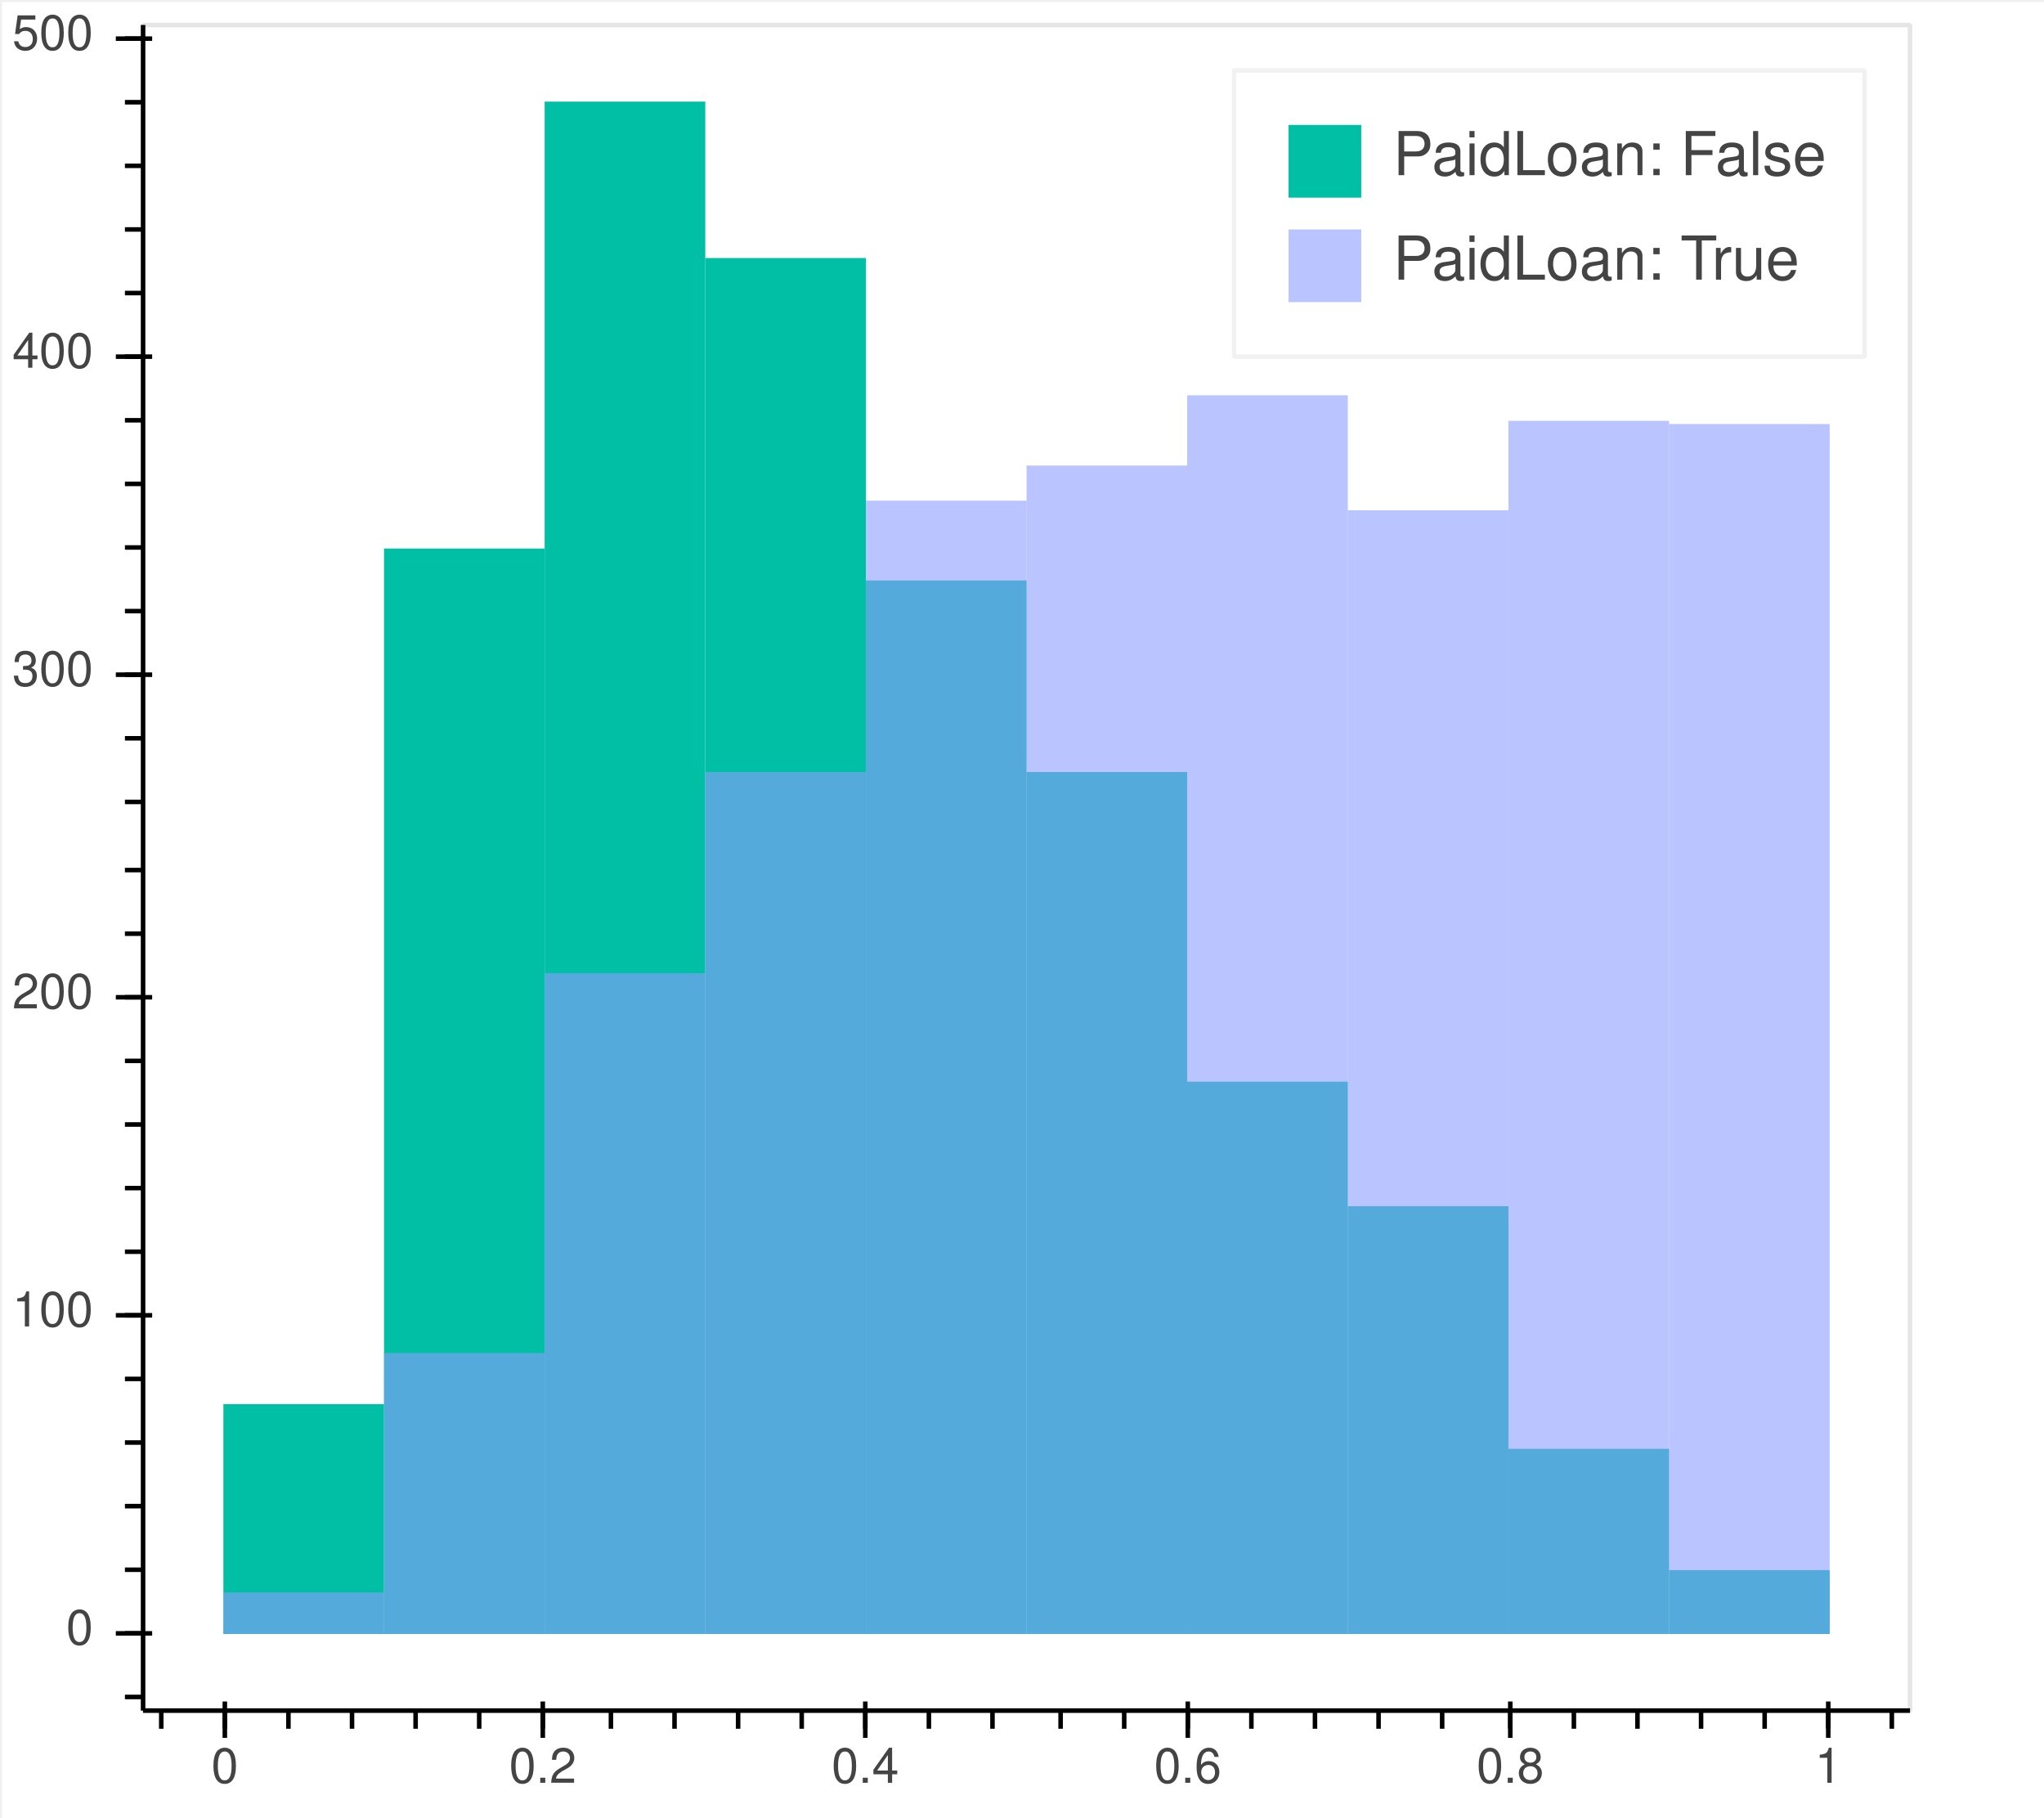
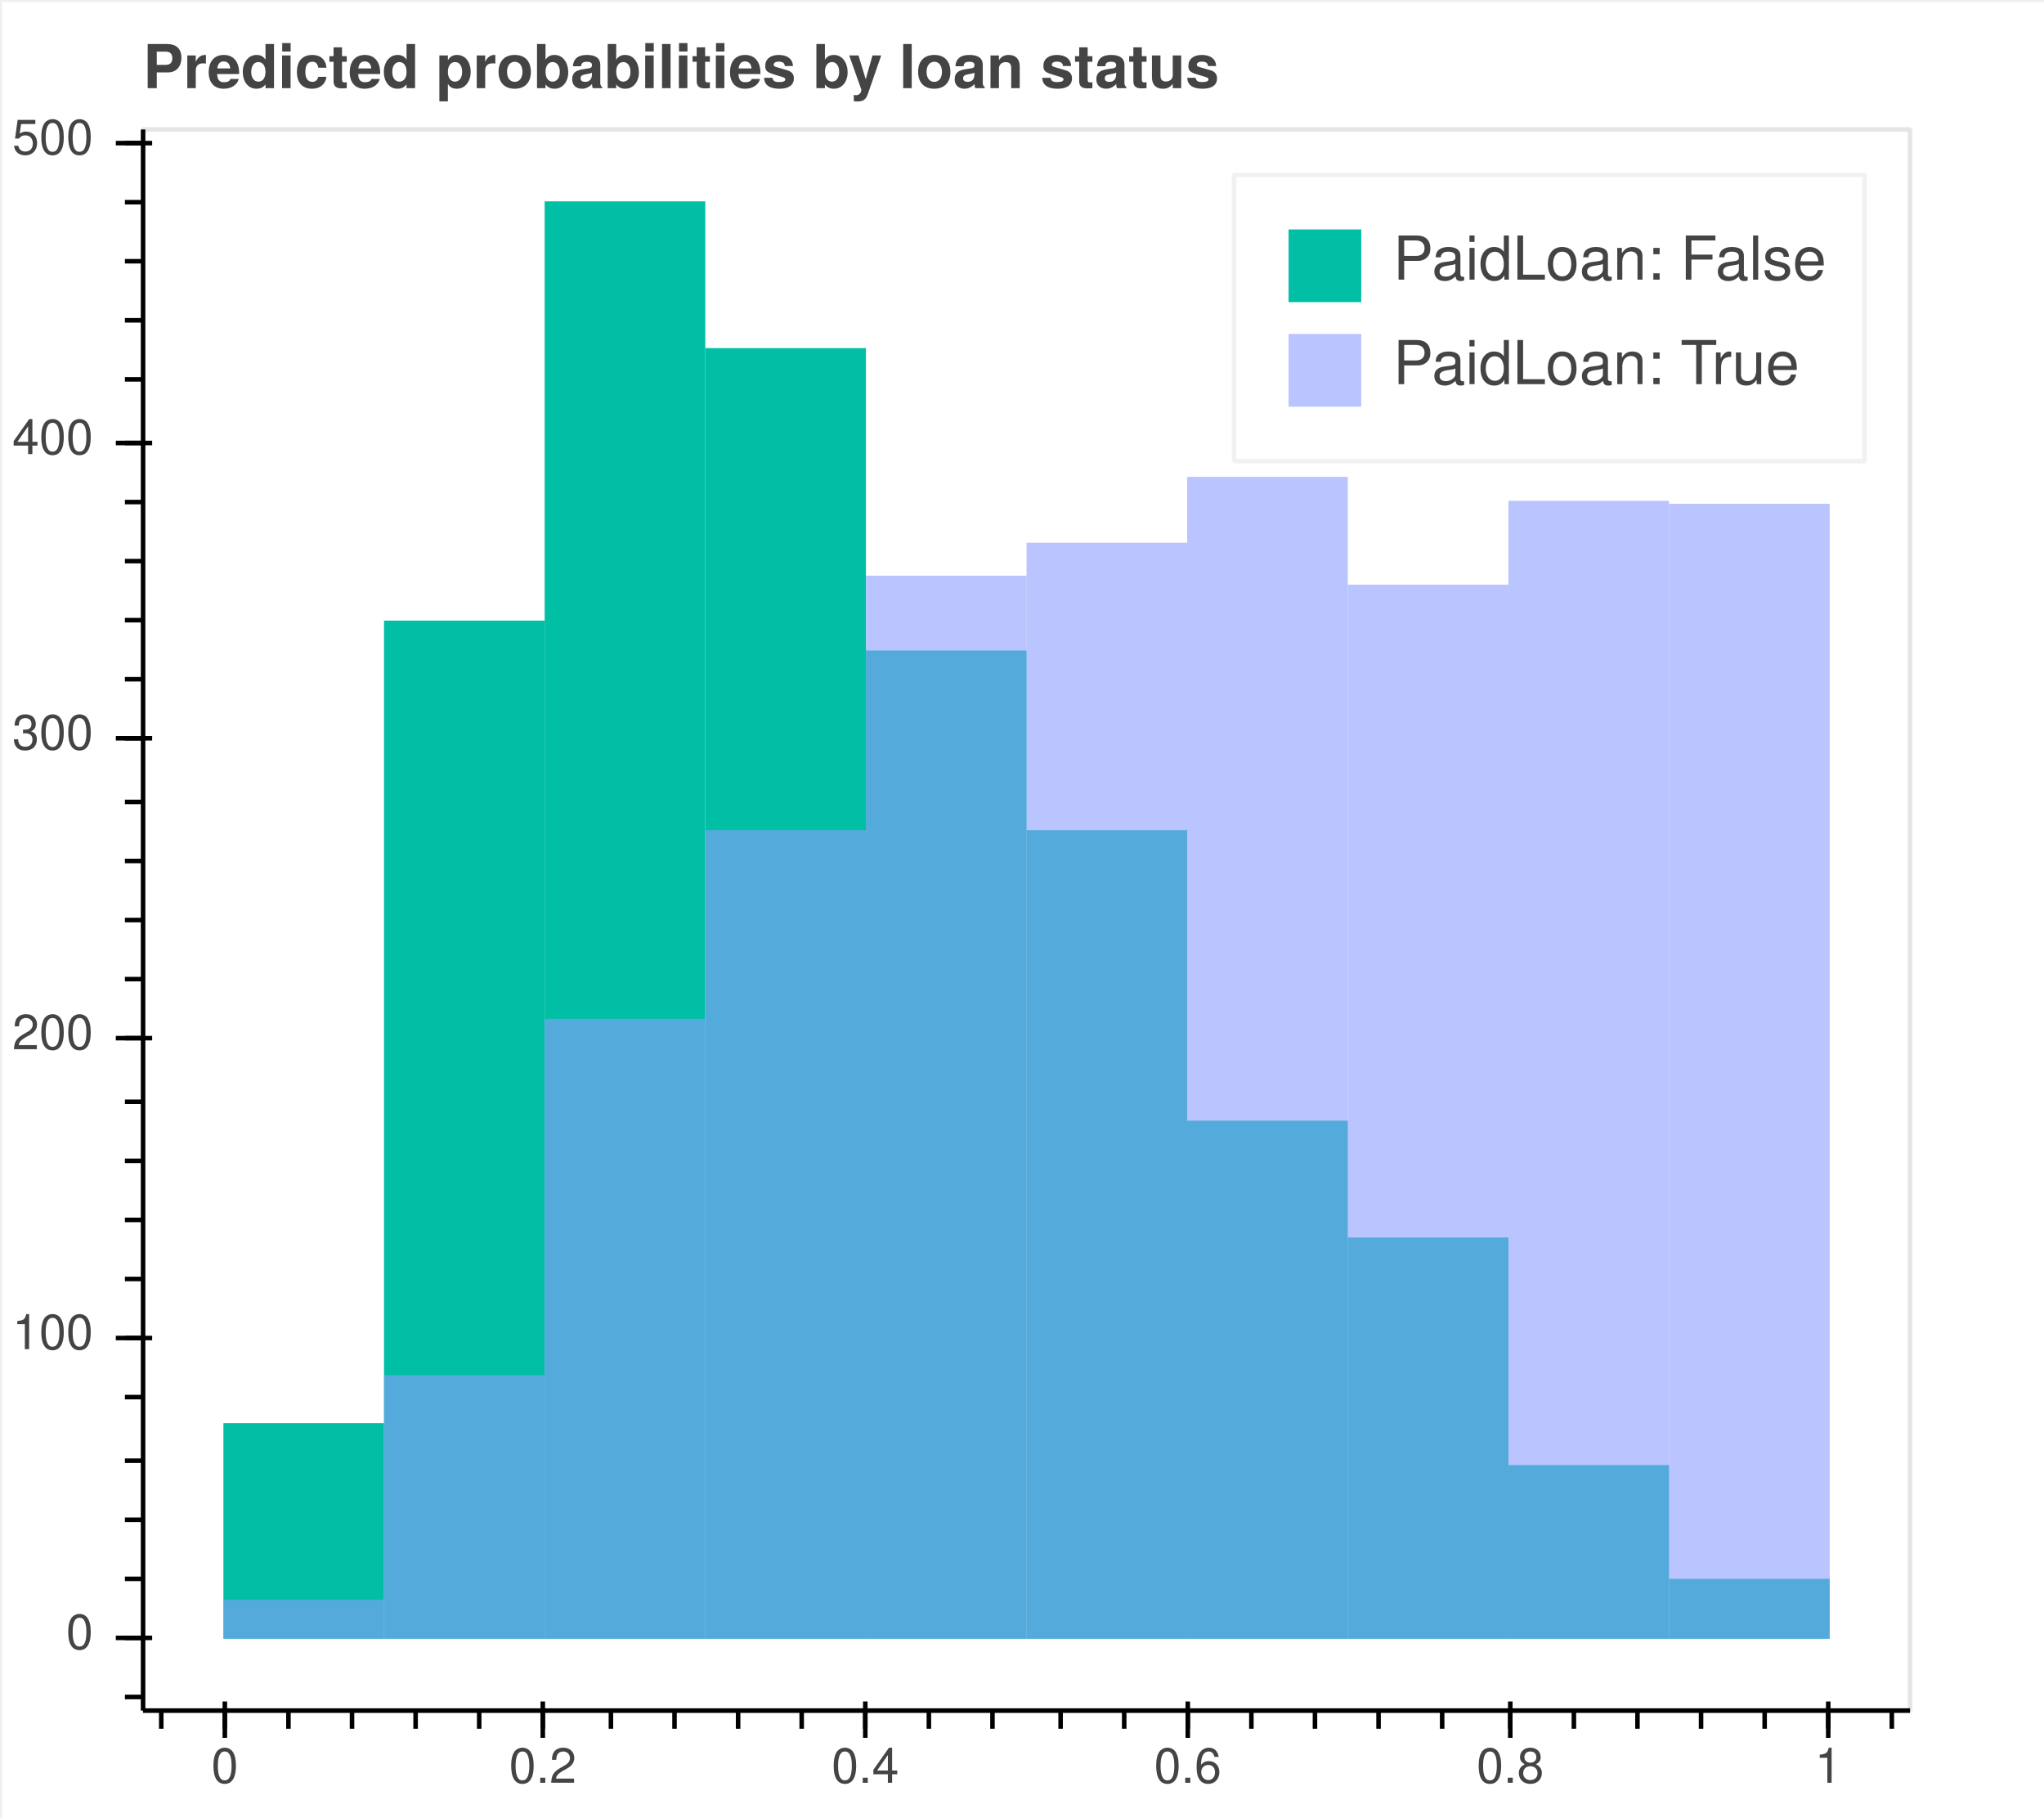
<svg xmlns="http://www.w3.org/2000/svg" version="1.1" width="450" height="400" style="width: 450px; height: 400px;">
  <defs>
-     <clipPath id="ZscWwGTmXyVe">
-       <path fill="none" stroke="none" d=" M 31 5 L 420 5 L 420 376 L 31 376 L 31 5 Z" />
+     <clipPath id="btDVPiyimiHm">
+       <path fill="none" stroke="none" d=" M 31 28 L 420 28 L 420 376 L 31 376 L 31 28 Z" />
    </clipPath>
-     <clipPath id="gwCkTPltEgMq">
-       <path fill="none" stroke="none" d=" M 31 5 L 420 5 L 420 376 L 31 376 L 31 5 Z" />
+     <clipPath id="thkpieXTARpd">
+       <path fill="none" stroke="none" d=" M 31 28 L 420 28 L 420 376 L 31 376 L 31 28 Z" />
    </clipPath>
  </defs>
  <g>
    <g transform="scale(1,1) translate(0.5,0.5)">
      <rect fill="#FFFFFF" stroke="none" x="0" y="0" width="450" height="400" />
      <rect fill="#ffffff" stroke="none" x="0" y="0" width="450" height="400" />
-       <rect fill="#FFFFFF" stroke="none" x="31" y="5" width="389" height="371" />
-       <rect fill="#ffffff" stroke="none" x="31" y="5" width="389" height="371" />
+       <rect fill="#FFFFFF" stroke="none" x="31" y="28" width="389" height="348" />
+       <rect fill="#ffffff" stroke="none" x="31" y="28" width="389" height="348" />
      <g>
-         <rect fill="none" stroke="#e5e5e5" x="31" y="5" width="389" height="371" stroke-linejoin="bevel" stroke-miterlimit="10" />
+         <rect fill="none" stroke="#e5e5e5" x="31" y="28" width="389" height="348" stroke-linejoin="bevel" stroke-miterlimit="10" />
      </g>
-       <g clip-path="url(#ZscWwGTmXyVe)">
+       <g clip-path="url(#btDVPiyimiHm)">
        <g>
          <g>
            <path fill="none" stroke="none" />
-             <rect fill="#00BFA5" stroke="none" x="48.682" y="308.545" width="35.364" height="50.591" />
-             <rect fill="#00BFA5" stroke="none" x="84.045" y="120.235" width="35.364" height="238.902" />
-             <rect fill="#00BFA5" stroke="none" x="119.409" y="21.864" width="35.364" height="337.273" />
-             <rect fill="#00BFA5" stroke="none" x="154.773" y="56.294" width="35.364" height="302.843" />
-             <rect fill="#00BFA5" stroke="none" x="190.136" y="127.261" width="35.364" height="231.875" />
-             <rect fill="#00BFA5" stroke="none" x="225.5" y="169.42" width="35.364" height="189.716" />
-             <rect fill="#00BFA5" stroke="none" x="260.864" y="237.578" width="35.364" height="121.559" />
-             <rect fill="#00BFA5" stroke="none" x="296.227" y="264.981" width="35.364" height="94.155" />
-             <rect fill="#00BFA5" stroke="none" x="331.591" y="318.383" width="35.364" height="40.754" />
-             <rect fill="#00BFA5" stroke="none" x="366.955" y="345.083" width="35.364" height="14.053" />
+             <rect fill="#00BFA5" stroke="none" x="48.682" y="312.727" width="35.364" height="47.455" />
+             <rect fill="#00BFA5" stroke="none" x="84.045" y="136.091" width="35.364" height="224.091" />
+             <rect fill="#00BFA5" stroke="none" x="119.409" y="43.818" width="35.364" height="316.364" />
+             <rect fill="#00BFA5" stroke="none" x="154.773" y="76.114" width="35.364" height="284.068" />
+             <rect fill="#00BFA5" stroke="none" x="190.136" y="142.682" width="35.364" height="217.5" />
+             <rect fill="#00BFA5" stroke="none" x="225.5" y="182.227" width="35.364" height="177.955" />
+             <rect fill="#00BFA5" stroke="none" x="260.864" y="246.159" width="35.364" height="114.023" />
+             <rect fill="#00BFA5" stroke="none" x="296.227" y="271.864" width="35.364" height="88.318" />
+             <rect fill="#00BFA5" stroke="none" x="331.591" y="321.955" width="35.364" height="38.227" />
+             <rect fill="#00BFA5" stroke="none" x="366.955" y="347" width="35.364" height="13.182" />
          </g>
          <g>
            <path fill="none" stroke="none" />
-             <rect fill="#8c9eff" stroke="none" x="48.682" y="350.002" width="35.364" height="9.134" fill-opacity="0.6" />
-             <rect fill="#8c9eff" stroke="none" x="84.045" y="297.303" width="35.364" height="61.833" fill-opacity="0.6" />
-             <rect fill="#8c9eff" stroke="none" x="119.409" y="213.688" width="35.364" height="145.449" fill-opacity="0.6" />
-             <rect fill="#8c9eff" stroke="none" x="154.773" y="169.42" width="35.364" height="189.716" fill-opacity="0.6" />
-             <rect fill="#8c9eff" stroke="none" x="190.136" y="109.695" width="35.364" height="249.441" fill-opacity="0.6" />
-             <rect fill="#8c9eff" stroke="none" x="225.5" y="101.966" width="35.364" height="257.17" fill-opacity="0.6" />
-             <rect fill="#8c9eff" stroke="none" x="260.864" y="86.508" width="35.364" height="272.629" fill-opacity="0.6" />
-             <rect fill="#8c9eff" stroke="none" x="296.227" y="111.803" width="35.364" height="247.333" fill-opacity="0.6" />
-             <rect fill="#8c9eff" stroke="none" x="331.591" y="92.129" width="35.364" height="267.008" fill-opacity="0.6" />
-             <rect fill="#8c9eff" stroke="none" x="366.955" y="92.831" width="35.364" height="266.305" fill-opacity="0.6" />
+             <rect fill="#8c9eff" stroke="none" x="48.682" y="351.614" width="35.364" height="8.568" fill-opacity="0.6" />
+             <rect fill="#8c9eff" stroke="none" x="84.045" y="302.182" width="35.364" height="58" fill-opacity="0.6" />
+             <rect fill="#8c9eff" stroke="none" x="119.409" y="223.75" width="35.364" height="136.432" fill-opacity="0.6" />
+             <rect fill="#8c9eff" stroke="none" x="154.773" y="182.227" width="35.364" height="177.955" fill-opacity="0.6" />
+             <rect fill="#8c9eff" stroke="none" x="190.136" y="126.205" width="35.364" height="233.977" fill-opacity="0.6" />
+             <rect fill="#8c9eff" stroke="none" x="225.5" y="118.955" width="35.364" height="241.227" fill-opacity="0.6" />
+             <rect fill="#8c9eff" stroke="none" x="260.864" y="104.455" width="35.364" height="255.727" fill-opacity="0.6" />
+             <rect fill="#8c9eff" stroke="none" x="296.227" y="128.182" width="35.364" height="232" fill-opacity="0.6" />
+             <rect fill="#8c9eff" stroke="none" x="331.591" y="109.727" width="35.364" height="250.455" fill-opacity="0.6" />
+             <rect fill="#8c9eff" stroke="none" x="366.955" y="110.386" width="35.364" height="249.795" fill-opacity="0.6" />
          </g>
        </g>
      </g>
      <g>
-         <g clip-path="url(#gwCkTPltEgMq)">
+         <g clip-path="url(#thkpieXTARpd)">
          <g>
            <g />
            <g>
-               <path fill="#ffffff" stroke="#e5e5e5" paint-order="fill stroke markers" d=" M 271.188 15 L 410 15 L 410 78 L 271.188 78 L 271.188 15 Z" fill-opacity="0.95" stroke-linejoin="bevel" stroke-miterlimit="10" stroke-opacity="0.5" />
-               <text fill="#444444" stroke="none" font-family="helvetica" font-size="10pt" font-style="normal" font-weight="normal" text-decoration="normal" x="306.188" y="35" text-anchor="start" dominant-baseline="central">PaidLoan: False</text>
-               <rect fill="#00BFA5" stroke="none" x="283.188" y="27" width="16" height="16" />
-               <text fill="#444444" stroke="none" font-family="helvetica" font-size="10pt" font-style="normal" font-weight="normal" text-decoration="normal" x="306.188" y="58" text-anchor="start" dominant-baseline="central">PaidLoan: True</text>
-               <rect fill="#8c9eff" stroke="none" x="283.188" y="50" width="16" height="16" fill-opacity="0.6" />
+               <path fill="#ffffff" stroke="#e5e5e5" paint-order="fill stroke markers" d=" M 271.188 38 L 410 38 L 410 101 L 271.188 101 L 271.188 38 Z" fill-opacity="0.95" stroke-linejoin="bevel" stroke-miterlimit="10" stroke-opacity="0.5" />
+               <text fill="#444444" stroke="none" font-family="helvetica" font-size="10pt" font-style="normal" font-weight="normal" text-decoration="normal" x="306.188" y="58" text-anchor="start" dominant-baseline="central">PaidLoan: False</text>
+               <rect fill="#00BFA5" stroke="none" x="283.188" y="50" width="16" height="16" />
+               <text fill="#444444" stroke="none" font-family="helvetica" font-size="10pt" font-style="normal" font-weight="normal" text-decoration="normal" x="306.188" y="81" text-anchor="start" dominant-baseline="central">PaidLoan: True</text>
+               <rect fill="#8c9eff" stroke="none" x="283.188" y="73" width="16" height="16" fill-opacity="0.6" />
            </g>
+           </g>
+         </g>
+         <g fill="#444444">
+           <path fill="" stroke="none" d="" />
+           <g transform="translate(31,23)">
+             <path fill="none" stroke="none" />
+             <text fill="" stroke="none" font-family="Helvetica Neue" font-size="10pt" font-style="normal" font-weight="bold" text-decoration="normal" x="0" y="0" text-anchor="start" dominant-baseline="text-after-edge">Predicted probabilities by loan status</text>
          </g>
        </g>
      </g>
      <g>
        <g fill="#444444">
          <path fill="none" stroke="black" paint-order="fill stroke markers" d=" M 31 376 L 420 376" stroke-linejoin="bevel" stroke-miterlimit="10" />
          <path fill="none" stroke="black" paint-order="fill stroke markers" d=" M 49 382 L 49 374" stroke-linejoin="bevel" stroke-miterlimit="10" />
          <path fill="none" stroke="black" paint-order="fill stroke markers" d=" M 119 382 L 119 374" stroke-linejoin="bevel" stroke-miterlimit="10" />
          <path fill="none" stroke="black" paint-order="fill stroke markers" d=" M 190 382 L 190 374" stroke-linejoin="bevel" stroke-miterlimit="10" />
          <path fill="none" stroke="black" paint-order="fill stroke markers" d=" M 261 382 L 261 374" stroke-linejoin="bevel" stroke-miterlimit="10" />
          <path fill="none" stroke="black" paint-order="fill stroke markers" d=" M 332 382 L 332 374" stroke-linejoin="bevel" stroke-miterlimit="10" />
          <path fill="none" stroke="black" paint-order="fill stroke markers" d=" M 402 382 L 402 374" stroke-linejoin="bevel" stroke-miterlimit="10" />
          <path fill="none" stroke="black" paint-order="fill stroke markers" d=" M 35 380 L 35 376" stroke-linejoin="bevel" stroke-miterlimit="10" />
          <path fill="none" stroke="black" paint-order="fill stroke markers" d=" M 49 380 L 49 376" stroke-linejoin="bevel" stroke-miterlimit="10" />
          <path fill="none" stroke="black" paint-order="fill stroke markers" d=" M 63 380 L 63 376" stroke-linejoin="bevel" stroke-miterlimit="10" />
          <path fill="none" stroke="black" paint-order="fill stroke markers" d=" M 77 380 L 77 376" stroke-linejoin="bevel" stroke-miterlimit="10" />
          <path fill="none" stroke="black" paint-order="fill stroke markers" d=" M 91 380 L 91 376" stroke-linejoin="bevel" stroke-miterlimit="10" />
          <path fill="none" stroke="black" paint-order="fill stroke markers" d=" M 105 380 L 105 376" stroke-linejoin="bevel" stroke-miterlimit="10" />
          <path fill="none" stroke="black" paint-order="fill stroke markers" d=" M 119 380 L 119 376" stroke-linejoin="bevel" stroke-miterlimit="10" />
          <path fill="none" stroke="black" paint-order="fill stroke markers" d=" M 134 380 L 134 376" stroke-linejoin="bevel" stroke-miterlimit="10" />
          <path fill="none" stroke="black" paint-order="fill stroke markers" d=" M 148 380 L 148 376" stroke-linejoin="bevel" stroke-miterlimit="10" />
          <path fill="none" stroke="black" paint-order="fill stroke markers" d=" M 162 380 L 162 376" stroke-linejoin="bevel" stroke-miterlimit="10" />
          <path fill="none" stroke="black" paint-order="fill stroke markers" d=" M 176 380 L 176 376" stroke-linejoin="bevel" stroke-miterlimit="10" />
          <path fill="none" stroke="black" paint-order="fill stroke markers" d=" M 190 380 L 190 376" stroke-linejoin="bevel" stroke-miterlimit="10" />
          <path fill="none" stroke="black" paint-order="fill stroke markers" d=" M 204 380 L 204 376" stroke-linejoin="bevel" stroke-miterlimit="10" />
          <path fill="none" stroke="black" paint-order="fill stroke markers" d=" M 218 380 L 218 376" stroke-linejoin="bevel" stroke-miterlimit="10" />
          <path fill="none" stroke="black" paint-order="fill stroke markers" d=" M 233 380 L 233 376" stroke-linejoin="bevel" stroke-miterlimit="10" />
          <path fill="none" stroke="black" paint-order="fill stroke markers" d=" M 247 380 L 247 376" stroke-linejoin="bevel" stroke-miterlimit="10" />
          <path fill="none" stroke="black" paint-order="fill stroke markers" d=" M 261 380 L 261 376" stroke-linejoin="bevel" stroke-miterlimit="10" />
          <path fill="none" stroke="black" paint-order="fill stroke markers" d=" M 275 380 L 275 376" stroke-linejoin="bevel" stroke-miterlimit="10" />
          <path fill="none" stroke="black" paint-order="fill stroke markers" d=" M 289 380 L 289 376" stroke-linejoin="bevel" stroke-miterlimit="10" />
          <path fill="none" stroke="black" paint-order="fill stroke markers" d=" M 303 380 L 303 376" stroke-linejoin="bevel" stroke-miterlimit="10" />
          <path fill="none" stroke="black" paint-order="fill stroke markers" d=" M 317 380 L 317 376" stroke-linejoin="bevel" stroke-miterlimit="10" />
          <path fill="none" stroke="black" paint-order="fill stroke markers" d=" M 332 380 L 332 376" stroke-linejoin="bevel" stroke-miterlimit="10" />
          <path fill="none" stroke="black" paint-order="fill stroke markers" d=" M 346 380 L 346 376" stroke-linejoin="bevel" stroke-miterlimit="10" />
          <path fill="none" stroke="black" paint-order="fill stroke markers" d=" M 360 380 L 360 376" stroke-linejoin="bevel" stroke-miterlimit="10" />
          <path fill="none" stroke="black" paint-order="fill stroke markers" d=" M 374 380 L 374 376" stroke-linejoin="bevel" stroke-miterlimit="10" />
          <path fill="none" stroke="black" paint-order="fill stroke markers" d=" M 388 380 L 388 376" stroke-linejoin="bevel" stroke-miterlimit="10" />
          <path fill="none" stroke="black" paint-order="fill stroke markers" d=" M 402 380 L 402 376" stroke-linejoin="bevel" stroke-miterlimit="10" />
          <path fill="" stroke="black" paint-order="fill stroke markers" d=" M 416 380 L 416 376" stroke-linejoin="bevel" stroke-miterlimit="10" />
          <g transform="translate(49,387) rotate(0,0,0)">
            <text fill="" stroke="none" font-family="helvetica" font-size="8pt" font-style="normal" font-weight="normal" text-decoration="normal" x="0" y="0" text-anchor="middle" dominant-baseline="hanging">0</text>
            <g transform="rotate(0,0,0) translate(-49,-387) translate(119,387) rotate(0,0,0)">
              <text fill="" stroke="none" font-family="helvetica" font-size="8pt" font-style="normal" font-weight="normal" text-decoration="normal" x="0" y="0" text-anchor="middle" dominant-baseline="hanging">0.2</text>
              <g transform="rotate(0,0,0) translate(-119,-387) translate(190,387) rotate(0,0,0)">
                <text fill="" stroke="none" font-family="helvetica" font-size="8pt" font-style="normal" font-weight="normal" text-decoration="normal" x="0" y="0" text-anchor="middle" dominant-baseline="hanging">0.4</text>
                <g transform="rotate(0,0,0) translate(-190,-387) translate(261,387) rotate(0,0,0)">
                  <text fill="" stroke="none" font-family="helvetica" font-size="8pt" font-style="normal" font-weight="normal" text-decoration="normal" x="0" y="0" text-anchor="middle" dominant-baseline="hanging">0.6</text>
                  <g transform="rotate(0,0,0) translate(-261,-387) translate(332,387) rotate(0,0,0)">
                    <text fill="" stroke="none" font-family="helvetica" font-size="8pt" font-style="normal" font-weight="normal" text-decoration="normal" x="0" y="0" text-anchor="middle" dominant-baseline="hanging">0.8</text>
                    <g transform="rotate(0,0,0) translate(-332,-387) translate(402,387) rotate(0,0,0)">
                      <text fill="" stroke="none" font-family="helvetica" font-size="8pt" font-style="normal" font-weight="normal" text-decoration="normal" x="0" y="0" text-anchor="middle" dominant-baseline="hanging">1</text>
                      <g transform="rotate(0,0,0) translate(-402,-387)" />
                    </g>
                  </g>
                </g>
              </g>
            </g>
          </g>
        </g>
        <g fill="#444444">
-           <path fill="none" stroke="black" paint-order="fill stroke markers" d=" M 31 376 L 31 5" stroke-linejoin="bevel" stroke-miterlimit="10" />
-           <path fill="none" stroke="black" paint-order="fill stroke markers" d=" M 25 359 L 33 359" stroke-linejoin="bevel" stroke-miterlimit="10" />
-           <path fill="none" stroke="black" paint-order="fill stroke markers" d=" M 25 289 L 33 289" stroke-linejoin="bevel" stroke-miterlimit="10" />
-           <path fill="none" stroke="black" paint-order="fill stroke markers" d=" M 25 219 L 33 219" stroke-linejoin="bevel" stroke-miterlimit="10" />
-           <path fill="none" stroke="black" paint-order="fill stroke markers" d=" M 25 148 L 33 148" stroke-linejoin="bevel" stroke-miterlimit="10" />
-           <path fill="none" stroke="black" paint-order="fill stroke markers" d=" M 25 78 L 33 78" stroke-linejoin="bevel" stroke-miterlimit="10" />
-           <path fill="none" stroke="black" paint-order="fill stroke markers" d=" M 25 8 L 33 8" stroke-linejoin="bevel" stroke-miterlimit="10" />
+           <path fill="none" stroke="black" paint-order="fill stroke markers" d=" M 31 376 L 31 28" stroke-linejoin="bevel" stroke-miterlimit="10" />
+           <path fill="none" stroke="black" paint-order="fill stroke markers" d=" M 25 360 L 33 360" stroke-linejoin="bevel" stroke-miterlimit="10" />
+           <path fill="none" stroke="black" paint-order="fill stroke markers" d=" M 25 294 L 33 294" stroke-linejoin="bevel" stroke-miterlimit="10" />
+           <path fill="none" stroke="black" paint-order="fill stroke markers" d=" M 25 228 L 33 228" stroke-linejoin="bevel" stroke-miterlimit="10" />
+           <path fill="none" stroke="black" paint-order="fill stroke markers" d=" M 25 162 L 33 162" stroke-linejoin="bevel" stroke-miterlimit="10" />
+           <path fill="none" stroke="black" paint-order="fill stroke markers" d=" M 25 97 L 33 97" stroke-linejoin="bevel" stroke-miterlimit="10" />
+           <path fill="none" stroke="black" paint-order="fill stroke markers" d=" M 25 31 L 33 31" stroke-linejoin="bevel" stroke-miterlimit="10" />
          <path fill="none" stroke="black" paint-order="fill stroke markers" d=" M 27 373 L 31 373" stroke-linejoin="bevel" stroke-miterlimit="10" />
-           <path fill="none" stroke="black" paint-order="fill stroke markers" d=" M 27 359 L 31 359" stroke-linejoin="bevel" stroke-miterlimit="10" />
-           <path fill="none" stroke="black" paint-order="fill stroke markers" d=" M 27 345 L 31 345" stroke-linejoin="bevel" stroke-miterlimit="10" />
-           <path fill="none" stroke="black" paint-order="fill stroke markers" d=" M 27 331 L 31 331" stroke-linejoin="bevel" stroke-miterlimit="10" />
-           <path fill="none" stroke="black" paint-order="fill stroke markers" d=" M 27 317 L 31 317" stroke-linejoin="bevel" stroke-miterlimit="10" />
-           <path fill="none" stroke="black" paint-order="fill stroke markers" d=" M 27 303 L 31 303" stroke-linejoin="bevel" stroke-miterlimit="10" />
-           <path fill="none" stroke="black" paint-order="fill stroke markers" d=" M 27 289 L 31 289" stroke-linejoin="bevel" stroke-miterlimit="10" />
-           <path fill="none" stroke="black" paint-order="fill stroke markers" d=" M 27 275 L 31 275" stroke-linejoin="bevel" stroke-miterlimit="10" />
-           <path fill="none" stroke="black" paint-order="fill stroke markers" d=" M 27 261 L 31 261" stroke-linejoin="bevel" stroke-miterlimit="10" />
-           <path fill="none" stroke="black" paint-order="fill stroke markers" d=" M 27 247 L 31 247" stroke-linejoin="bevel" stroke-miterlimit="10" />
-           <path fill="none" stroke="black" paint-order="fill stroke markers" d=" M 27 233 L 31 233" stroke-linejoin="bevel" stroke-miterlimit="10" />
-           <path fill="none" stroke="black" paint-order="fill stroke markers" d=" M 27 219 L 31 219" stroke-linejoin="bevel" stroke-miterlimit="10" />
-           <path fill="none" stroke="black" paint-order="fill stroke markers" d=" M 27 205 L 31 205" stroke-linejoin="bevel" stroke-miterlimit="10" />
-           <path fill="none" stroke="black" paint-order="fill stroke markers" d=" M 27 191 L 31 191" stroke-linejoin="bevel" stroke-miterlimit="10" />
+           <path fill="none" stroke="black" paint-order="fill stroke markers" d=" M 27 360 L 31 360" stroke-linejoin="bevel" stroke-miterlimit="10" />
+           <path fill="none" stroke="black" paint-order="fill stroke markers" d=" M 27 347 L 31 347" stroke-linejoin="bevel" stroke-miterlimit="10" />
+           <path fill="none" stroke="black" paint-order="fill stroke markers" d=" M 27 334 L 31 334" stroke-linejoin="bevel" stroke-miterlimit="10" />
+           <path fill="none" stroke="black" paint-order="fill stroke markers" d=" M 27 321 L 31 321" stroke-linejoin="bevel" stroke-miterlimit="10" />
+           <path fill="none" stroke="black" paint-order="fill stroke markers" d=" M 27 307 L 31 307" stroke-linejoin="bevel" stroke-miterlimit="10" />
+           <path fill="none" stroke="black" paint-order="fill stroke markers" d=" M 27 294 L 31 294" stroke-linejoin="bevel" stroke-miterlimit="10" />
+           <path fill="none" stroke="black" paint-order="fill stroke markers" d=" M 27 281 L 31 281" stroke-linejoin="bevel" stroke-miterlimit="10" />
+           <path fill="none" stroke="black" paint-order="fill stroke markers" d=" M 27 268 L 31 268" stroke-linejoin="bevel" stroke-miterlimit="10" />
+           <path fill="none" stroke="black" paint-order="fill stroke markers" d=" M 27 255 L 31 255" stroke-linejoin="bevel" stroke-miterlimit="10" />
+           <path fill="none" stroke="black" paint-order="fill stroke markers" d=" M 27 242 L 31 242" stroke-linejoin="bevel" stroke-miterlimit="10" />
+           <path fill="none" stroke="black" paint-order="fill stroke markers" d=" M 27 228 L 31 228" stroke-linejoin="bevel" stroke-miterlimit="10" />
+           <path fill="none" stroke="black" paint-order="fill stroke markers" d=" M 27 215 L 31 215" stroke-linejoin="bevel" stroke-miterlimit="10" />
+           <path fill="none" stroke="black" paint-order="fill stroke markers" d=" M 27 202 L 31 202" stroke-linejoin="bevel" stroke-miterlimit="10" />
+           <path fill="none" stroke="black" paint-order="fill stroke markers" d=" M 27 189 L 31 189" stroke-linejoin="bevel" stroke-miterlimit="10" />
          <path fill="none" stroke="black" paint-order="fill stroke markers" d=" M 27 176 L 31 176" stroke-linejoin="bevel" stroke-miterlimit="10" />
          <path fill="none" stroke="black" paint-order="fill stroke markers" d=" M 27 162 L 31 162" stroke-linejoin="bevel" stroke-miterlimit="10" />
-           <path fill="none" stroke="black" paint-order="fill stroke markers" d=" M 27 148 L 31 148" stroke-linejoin="bevel" stroke-miterlimit="10" />
-           <path fill="none" stroke="black" paint-order="fill stroke markers" d=" M 27 134 L 31 134" stroke-linejoin="bevel" stroke-miterlimit="10" />
-           <path fill="none" stroke="black" paint-order="fill stroke markers" d=" M 27 120 L 31 120" stroke-linejoin="bevel" stroke-miterlimit="10" />
-           <path fill="none" stroke="black" paint-order="fill stroke markers" d=" M 27 106 L 31 106" stroke-linejoin="bevel" stroke-miterlimit="10" />
-           <path fill="none" stroke="black" paint-order="fill stroke markers" d=" M 27 92 L 31 92" stroke-linejoin="bevel" stroke-miterlimit="10" />
-           <path fill="none" stroke="black" paint-order="fill stroke markers" d=" M 27 78 L 31 78" stroke-linejoin="bevel" stroke-miterlimit="10" />
-           <path fill="none" stroke="black" paint-order="fill stroke markers" d=" M 27 64 L 31 64" stroke-linejoin="bevel" stroke-miterlimit="10" />
-           <path fill="none" stroke="black" paint-order="fill stroke markers" d=" M 27 50 L 31 50" stroke-linejoin="bevel" stroke-miterlimit="10" />
-           <path fill="none" stroke="black" paint-order="fill stroke markers" d=" M 27 36 L 31 36" stroke-linejoin="bevel" stroke-miterlimit="10" />
-           <path fill="none" stroke="black" paint-order="fill stroke markers" d=" M 27 22 L 31 22" stroke-linejoin="bevel" stroke-miterlimit="10" />
-           <path fill="" stroke="black" paint-order="fill stroke markers" d=" M 27 8 L 31 8" stroke-linejoin="bevel" stroke-miterlimit="10" />
-           <g transform="translate(20,359) rotate(0,0,0)">
+           <path fill="none" stroke="black" paint-order="fill stroke markers" d=" M 27 149 L 31 149" stroke-linejoin="bevel" stroke-miterlimit="10" />
+           <path fill="none" stroke="black" paint-order="fill stroke markers" d=" M 27 136 L 31 136" stroke-linejoin="bevel" stroke-miterlimit="10" />
+           <path fill="none" stroke="black" paint-order="fill stroke markers" d=" M 27 123 L 31 123" stroke-linejoin="bevel" stroke-miterlimit="10" />
+           <path fill="none" stroke="black" paint-order="fill stroke markers" d=" M 27 110 L 31 110" stroke-linejoin="bevel" stroke-miterlimit="10" />
+           <path fill="none" stroke="black" paint-order="fill stroke markers" d=" M 27 97 L 31 97" stroke-linejoin="bevel" stroke-miterlimit="10" />
+           <path fill="none" stroke="black" paint-order="fill stroke markers" d=" M 27 83 L 31 83" stroke-linejoin="bevel" stroke-miterlimit="10" />
+           <path fill="none" stroke="black" paint-order="fill stroke markers" d=" M 27 70 L 31 70" stroke-linejoin="bevel" stroke-miterlimit="10" />
+           <path fill="none" stroke="black" paint-order="fill stroke markers" d=" M 27 57 L 31 57" stroke-linejoin="bevel" stroke-miterlimit="10" />
+           <path fill="none" stroke="black" paint-order="fill stroke markers" d=" M 27 44 L 31 44" stroke-linejoin="bevel" stroke-miterlimit="10" />
+           <path fill="" stroke="black" paint-order="fill stroke markers" d=" M 27 31 L 31 31" stroke-linejoin="bevel" stroke-miterlimit="10" />
+           <g transform="translate(20,360) rotate(0,0,0)">
            <text fill="" stroke="none" font-family="helvetica" font-size="8pt" font-style="normal" font-weight="normal" text-decoration="normal" x="0" y="0" text-anchor="end" dominant-baseline="central">0</text>
-             <g transform="rotate(0,0,0) translate(-20,-359) translate(20,289) rotate(0,0,0)">
+             <g transform="rotate(0,0,0) translate(-20,-360) translate(20,294) rotate(0,0,0)">
              <text fill="" stroke="none" font-family="helvetica" font-size="8pt" font-style="normal" font-weight="normal" text-decoration="normal" x="0" y="0" text-anchor="end" dominant-baseline="central">100</text>
-               <g transform="rotate(0,0,0) translate(-20,-289) translate(20,219) rotate(0,0,0)">
+               <g transform="rotate(0,0,0) translate(-20,-294) translate(20,228) rotate(0,0,0)">
                <text fill="" stroke="none" font-family="helvetica" font-size="8pt" font-style="normal" font-weight="normal" text-decoration="normal" x="0" y="0" text-anchor="end" dominant-baseline="central">200</text>
-                 <g transform="rotate(0,0,0) translate(-20,-219) translate(20,148) rotate(0,0,0)">
+                 <g transform="rotate(0,0,0) translate(-20,-228) translate(20,162) rotate(0,0,0)">
                  <text fill="" stroke="none" font-family="helvetica" font-size="8pt" font-style="normal" font-weight="normal" text-decoration="normal" x="0" y="0" text-anchor="end" dominant-baseline="central">300</text>
-                   <g transform="rotate(0,0,0) translate(-20,-148) translate(20,78) rotate(0,0,0)">
+                   <g transform="rotate(0,0,0) translate(-20,-162) translate(20,97) rotate(0,0,0)">
                    <text fill="" stroke="none" font-family="helvetica" font-size="8pt" font-style="normal" font-weight="normal" text-decoration="normal" x="0" y="0" text-anchor="end" dominant-baseline="central">400</text>
-                     <g transform="rotate(0,0,0) translate(-20,-78) translate(20,8) rotate(0,0,0)">
+                     <g transform="rotate(0,0,0) translate(-20,-97) translate(20,31) rotate(0,0,0)">
                      <text fill="" stroke="none" font-family="helvetica" font-size="8pt" font-style="normal" font-weight="normal" text-decoration="normal" x="0" y="0" text-anchor="end" dominant-baseline="central">500</text>
-                       <g transform="rotate(0,0,0) translate(-20,-8)" />
+                       <g transform="rotate(0,0,0) translate(-20,-31)" />
                    </g>
                  </g>
                </g>
              </g>
            </g>
          </g>
        </g>
      </g>
    </g>
  </g>
</svg>
